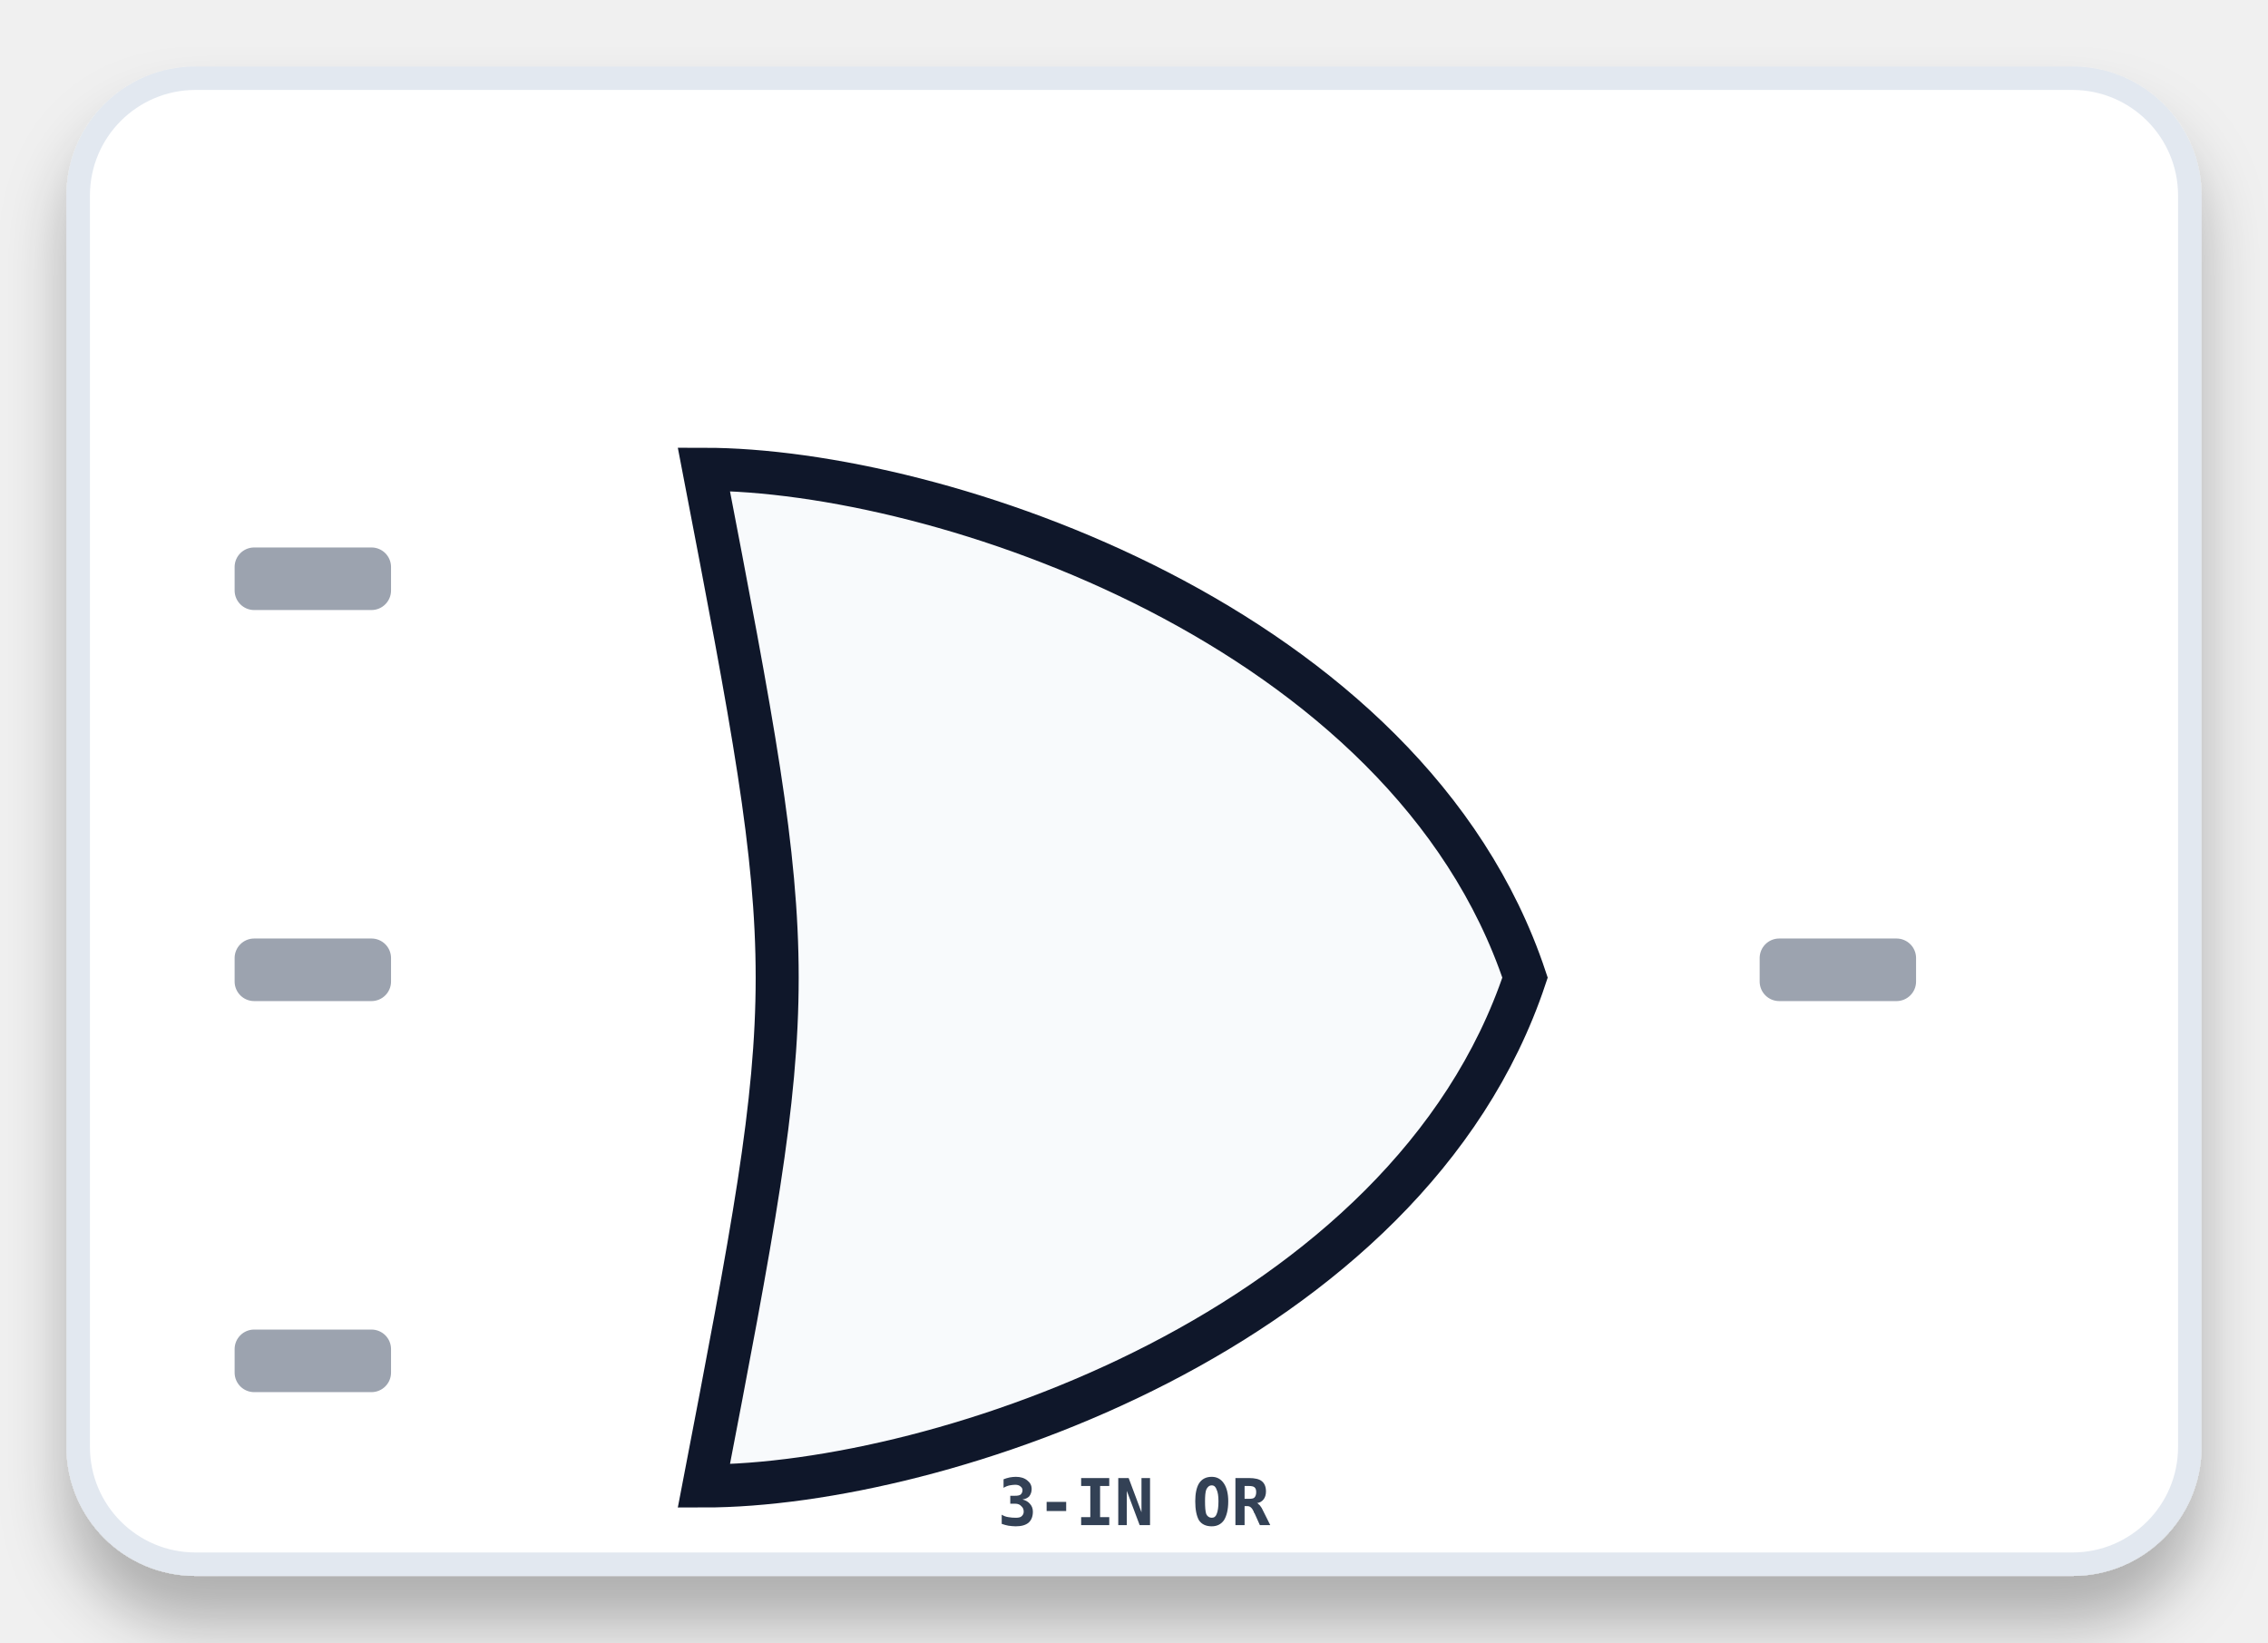
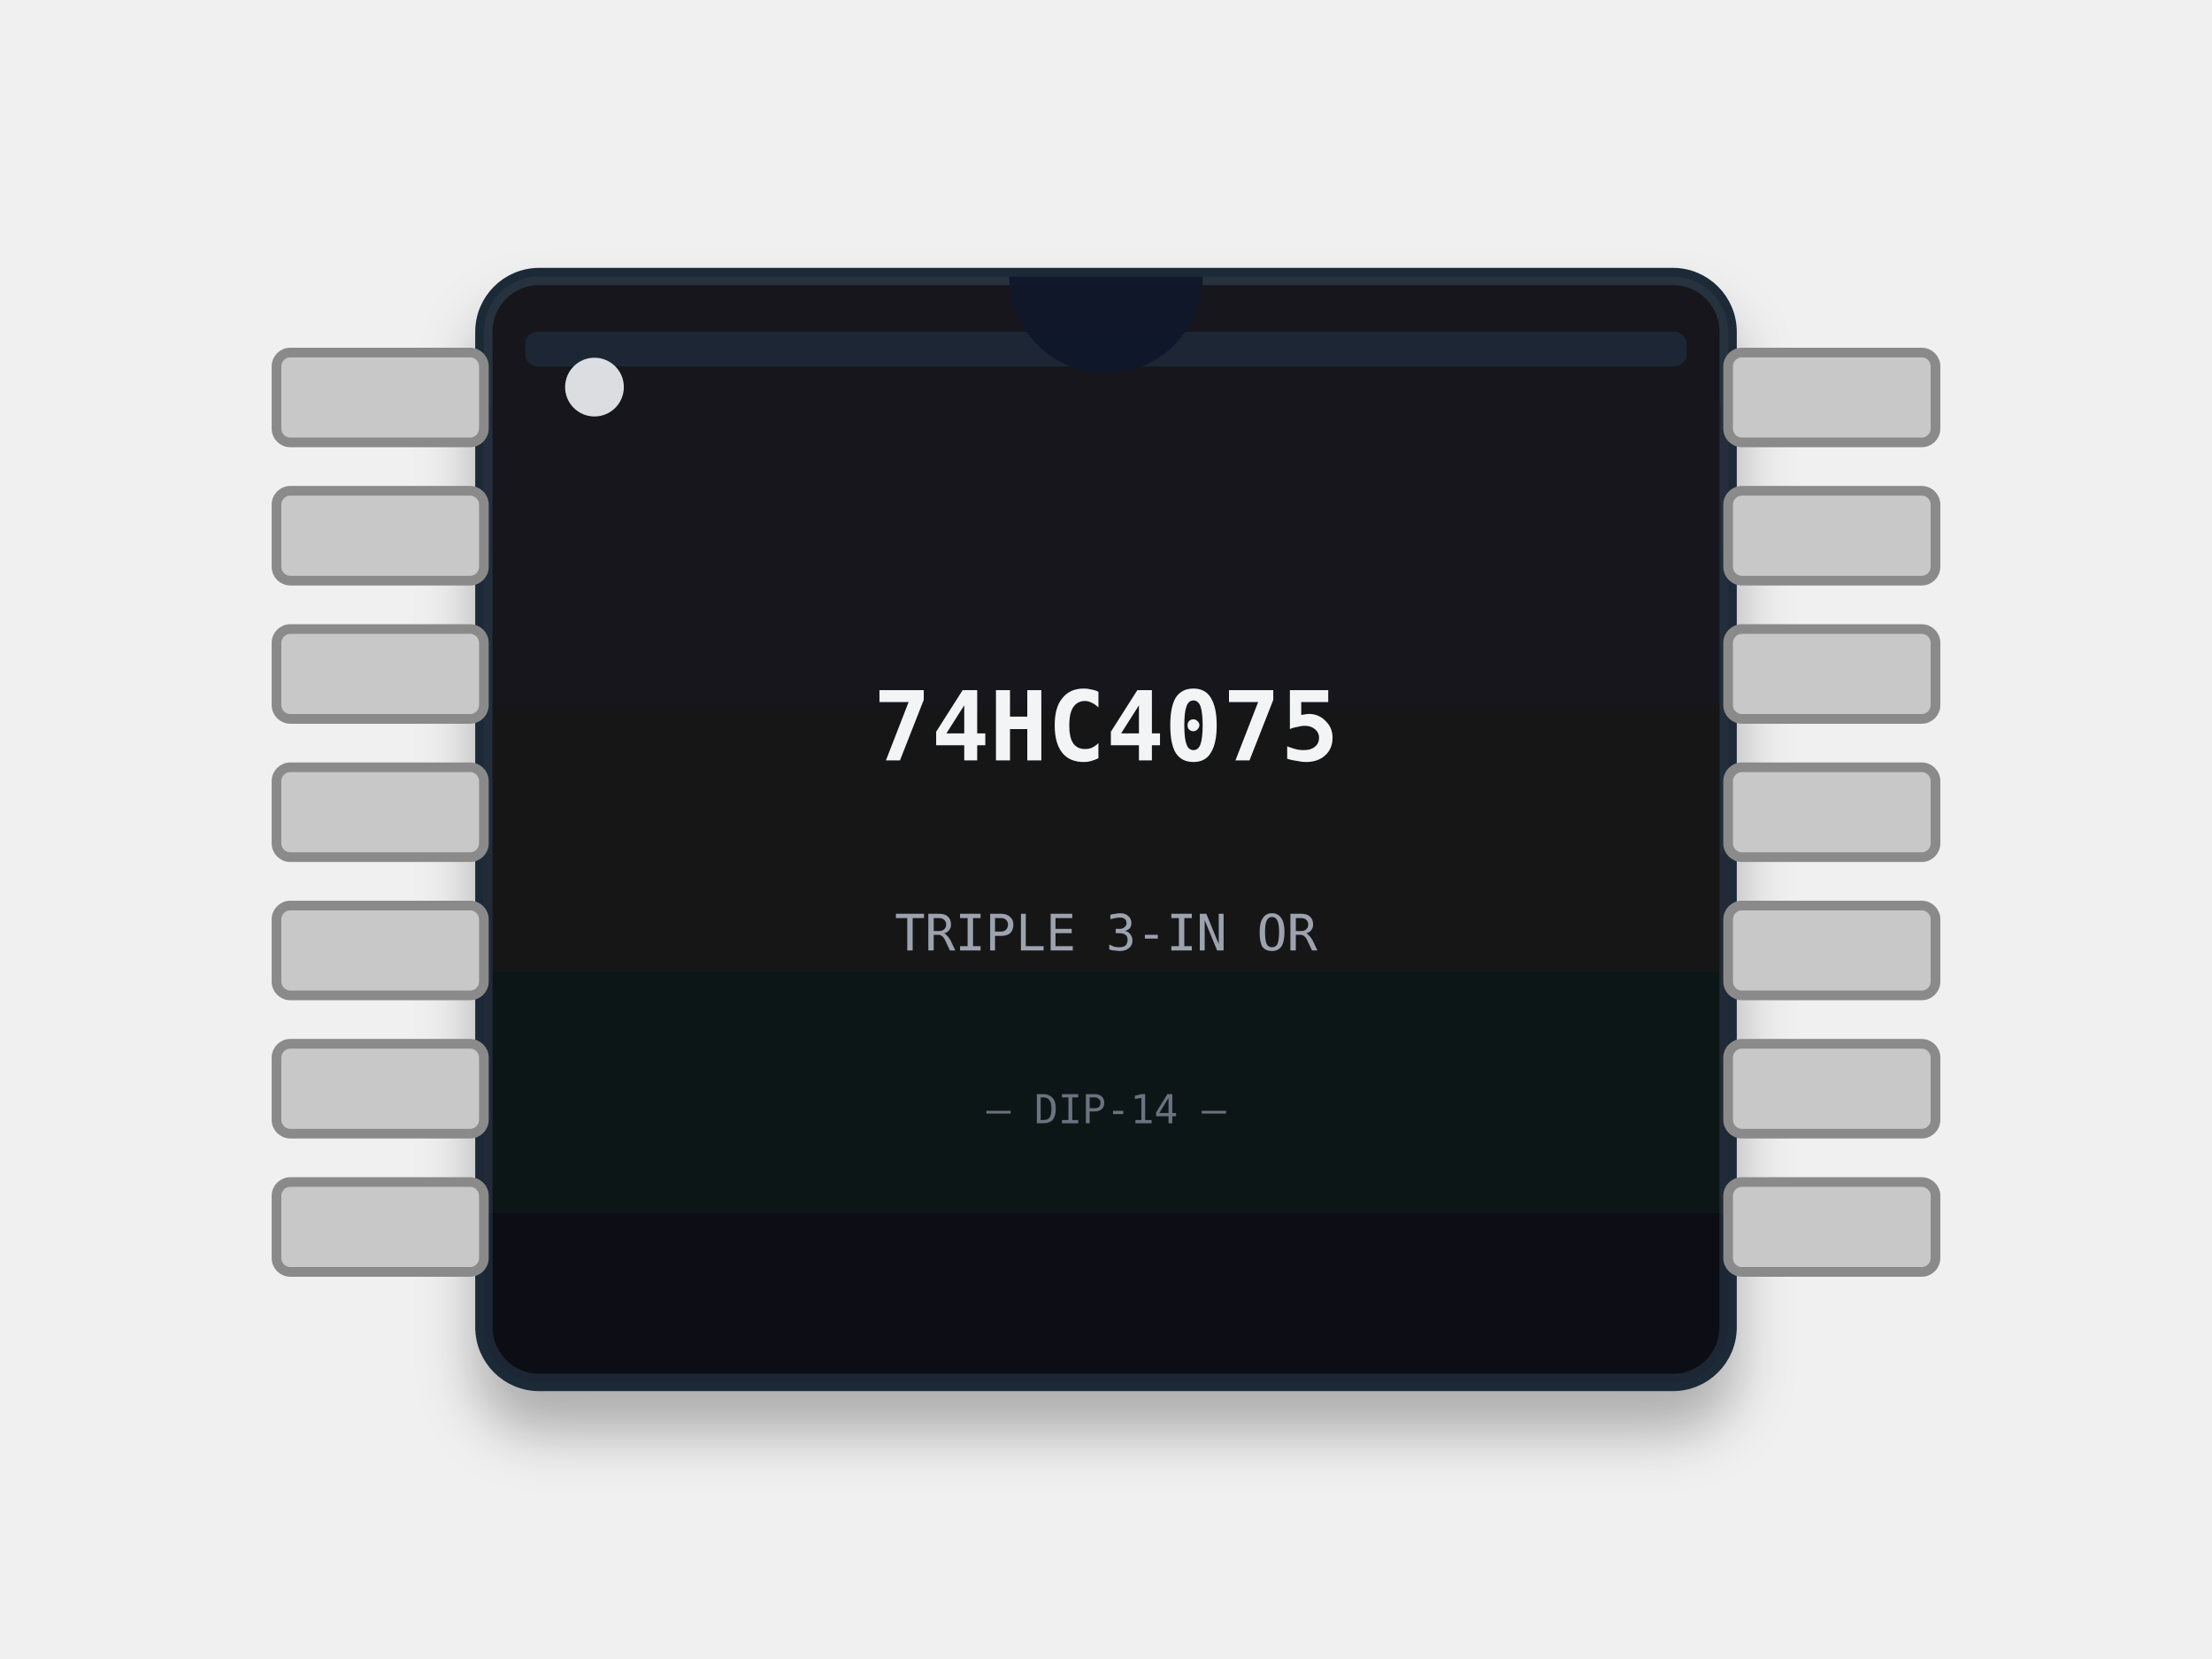
- <svg xmlns="http://www.w3.org/2000/svg" width="58" height="42" viewBox="0 0 58 42">
+ <svg xmlns="http://www.w3.org/2000/svg" width="64" height="48" viewBox="0 0 64 48">
  <defs>
    <linearGradient id="bodyGrad" x1="0" y1="0" x2="0" y2="1">
      <stop offset="0%" stop-color="#ffffff" stop-opacity="0.18" />
      <stop offset="100%" stop-color="#000000" stop-opacity="0.22" />
    </linearGradient>
-     <linearGradient id="leadGrad" x1="0" y1="0" x2="1" y2="0">
-       <stop offset="0%" stop-color="#8a8a8a" />
-       <stop offset="50%" stop-color="#e0e0e0" />
-       <stop offset="100%" stop-color="#9a9a9a" />
-     </linearGradient>
    <filter id="softShadow" x="-20%" y="-20%" width="140%" height="140%">
      <feDropShadow dx="0" dy="1.2" stdDeviation="0.8" flood-color="#000" flood-opacity="0.28" />
    </filter>
  </defs>
-   <rect x="2" y="2" width="54" height="38" rx="3" fill="#ffffff" stroke="#e2e8f0" stroke-width="0.6" filter="url(#softShadow)" />
-   <g transform="translate(6 4)">
-     <path d="M12 8 C18 8 30 12 33 21 C30 30 18 34 12 34 C14.5 21 14.5 21 12 8 Z" fill="#f8fafc" stroke="#0f172a" stroke-width="1.1" />
-     <rect x="0" y="10" width="4" height="1.6" rx="0.5" fill="#9ca3af" />
-     <rect x="0" y="20" width="4" height="1.6" rx="0.5" fill="#9ca3af" />
-     <rect x="0" y="30" width="4" height="1.6" rx="0.5" fill="#9ca3af" />
-     <rect x="39" y="20" width="4" height="1.6" rx="0.5" fill="#9ca3af" />
+   <g filter="url(#softShadow)">
+     <rect x="14.0" y="8.0" width="36" height="32" rx="1.6" fill="#0f1115" stroke="#1f2937" stroke-width="0.5" />
+     <rect x="14.0" y="8.0" width="36" height="32" rx="1.6" fill="url(#bodyGrad)" opacity="0.18" />
+     <rect x="15.2" y="9.6" width="33.6" height="1" rx="0.35" fill="#1f2937" opacity="0.9" />
  </g>
-   <text x="29" y="39" text-anchor="middle" font-family="monospace" font-size="1.65" font-weight="600" fill="#334155">3-IN OR</text>
+   <rect x="8.0" y="10.2" width="6" height="2.6" rx="0.4" fill="#c8c8c8" stroke="#8a8a8a" stroke-width="0.28" />
+   <rect x="50.0" y="10.2" width="6" height="2.6" rx="0.4" fill="#c8c8c8" stroke="#8a8a8a" stroke-width="0.28" />
+   <rect x="8.0" y="14.2" width="6" height="2.6" rx="0.4" fill="#c8c8c8" stroke="#8a8a8a" stroke-width="0.28" />
+   <rect x="50.0" y="14.2" width="6" height="2.6" rx="0.4" fill="#c8c8c8" stroke="#8a8a8a" stroke-width="0.28" />
+   <rect x="8.0" y="18.2" width="6" height="2.6" rx="0.4" fill="#c8c8c8" stroke="#8a8a8a" stroke-width="0.28" />
+   <rect x="50.0" y="18.2" width="6" height="2.6" rx="0.4" fill="#c8c8c8" stroke="#8a8a8a" stroke-width="0.28" />
+   <rect x="8.0" y="22.2" width="6" height="2.6" rx="0.4" fill="#c8c8c8" stroke="#8a8a8a" stroke-width="0.28" />
+   <rect x="50.0" y="22.2" width="6" height="2.6" rx="0.4" fill="#c8c8c8" stroke="#8a8a8a" stroke-width="0.28" />
+   <rect x="8.0" y="26.2" width="6" height="2.6" rx="0.4" fill="#c8c8c8" stroke="#8a8a8a" stroke-width="0.28" />
+   <rect x="50.0" y="26.2" width="6" height="2.6" rx="0.4" fill="#c8c8c8" stroke="#8a8a8a" stroke-width="0.28" />
+   <rect x="8.0" y="30.2" width="6" height="2.6" rx="0.4" fill="#c8c8c8" stroke="#8a8a8a" stroke-width="0.28" />
+   <rect x="50.0" y="30.2" width="6" height="2.6" rx="0.4" fill="#c8c8c8" stroke="#8a8a8a" stroke-width="0.28" />
+   <rect x="8.0" y="34.2" width="6" height="2.6" rx="0.4" fill="#c8c8c8" stroke="#8a8a8a" stroke-width="0.28" />
+   <rect x="50.0" y="34.2" width="6" height="2.6" rx="0.4" fill="#c8c8c8" stroke="#8a8a8a" stroke-width="0.28" />
+   <path d="M29.2 8.0 A2.8 2.8 0 0 0 34.8 8.0 Z" fill="#0f172a" opacity="0.95" />
+   <circle cx="17.2" cy="11.2" r="0.85" fill="#e5e7eb" opacity="0.95" />
+   <text x="32.0" y="22.0" text-anchor="middle" font-family="monospace" font-size="2.8" font-weight="700" fill="#f3f4f6">74HC4075</text>
+   <text x="32.0" y="27.5" text-anchor="middle" font-family="monospace" font-size="1.45" fill="#9ca3af">TRIPLE 3-IN OR</text>
+   <text x="32.0" y="32.5" text-anchor="middle" font-family="monospace" font-size="1.15" fill="#6b7280">— DIP-14 —</text>
</svg>
